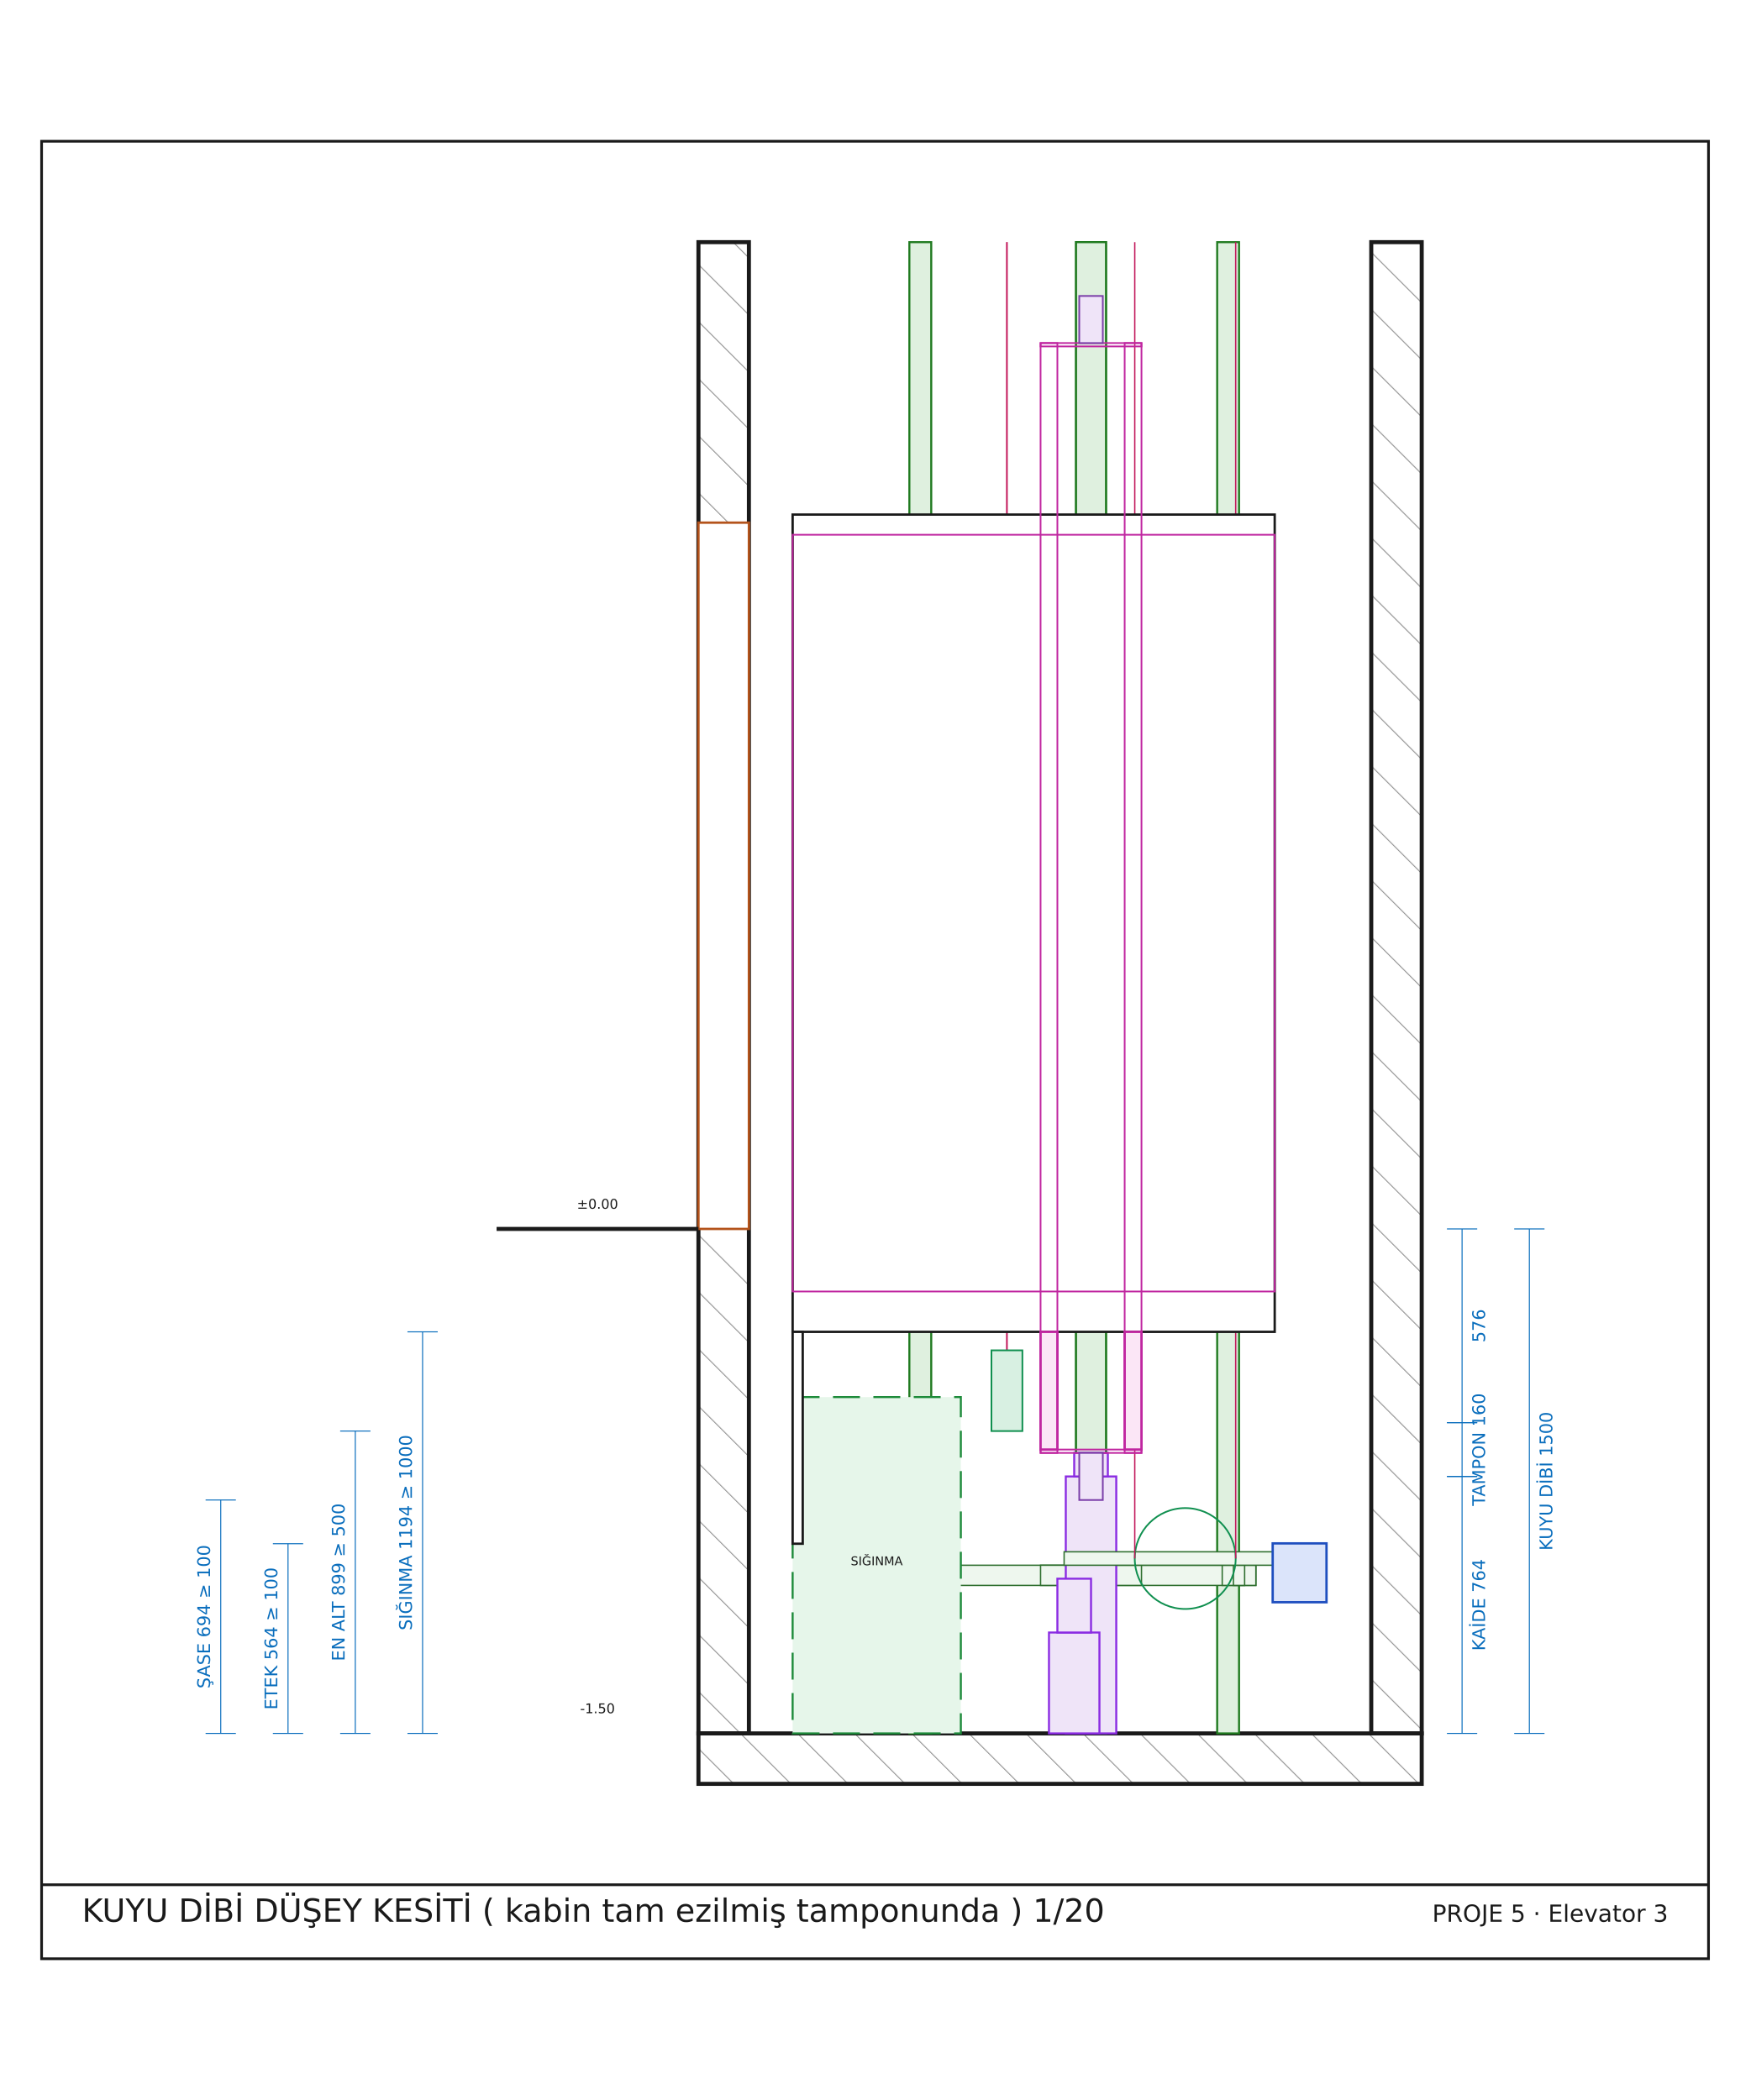
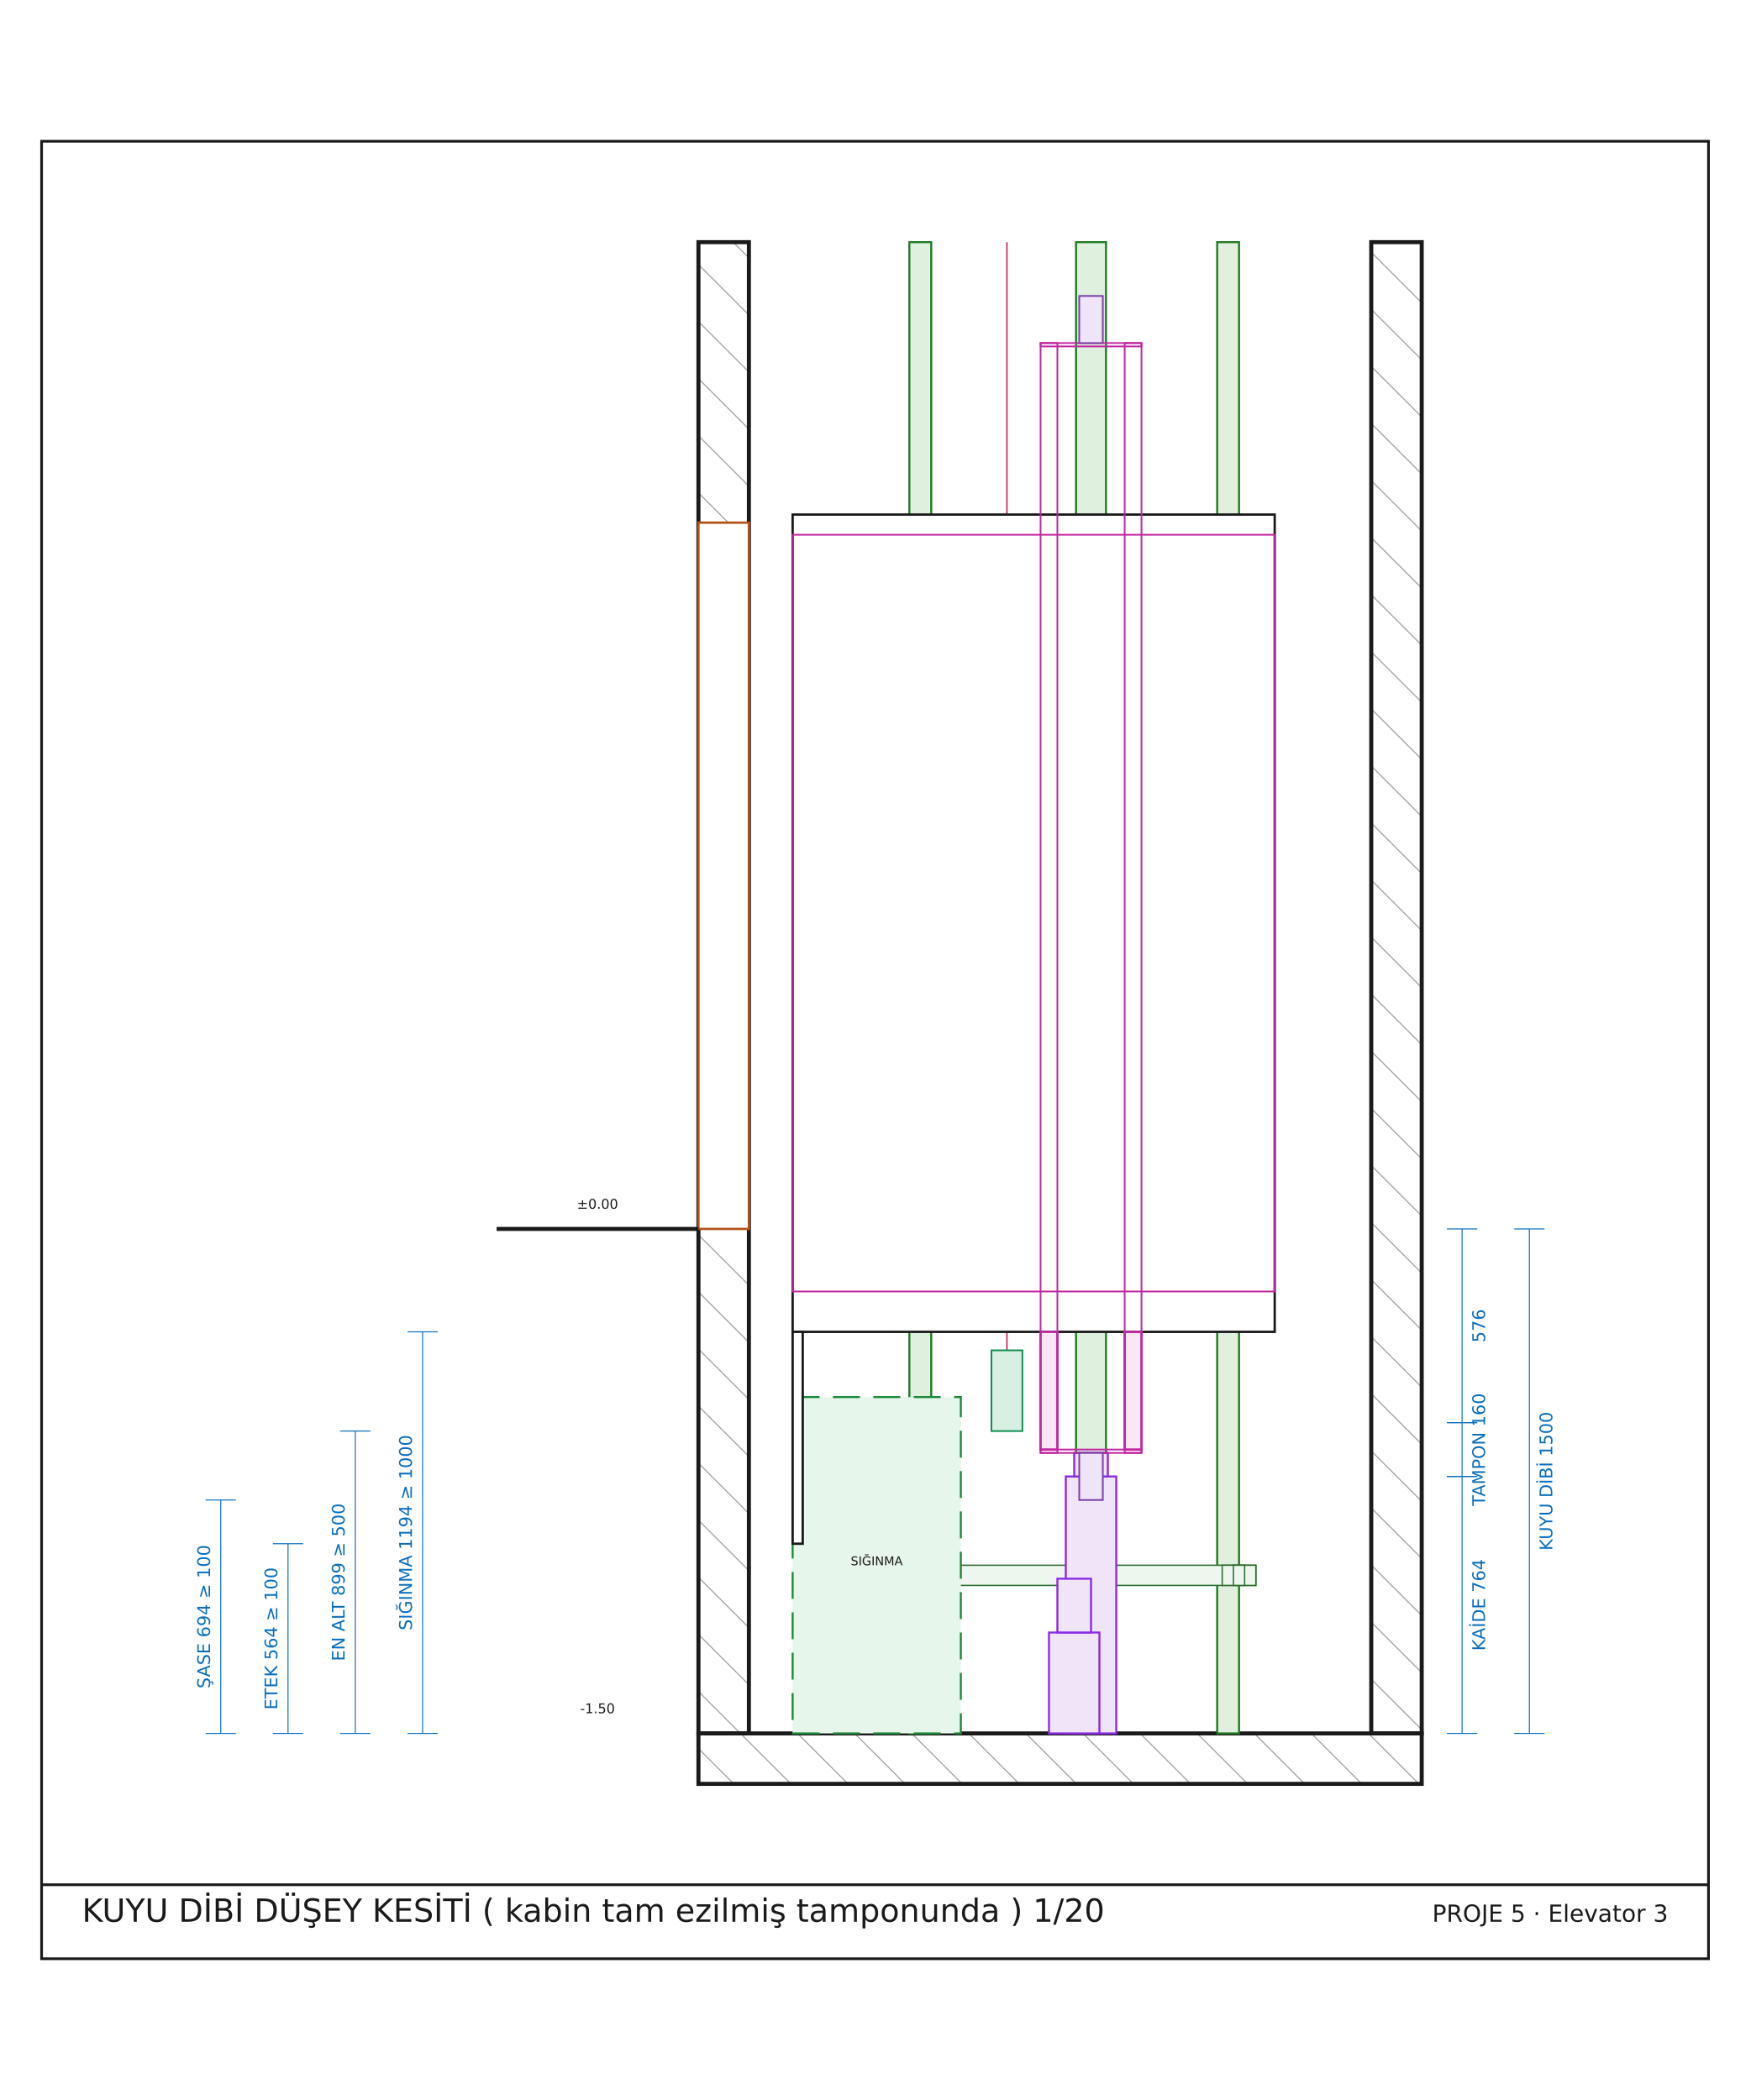
<svg xmlns="http://www.w3.org/2000/svg" viewBox="-2222 -3654 5195 6244" width="260mm" height="312mm">
  <defs>
    <pattern id="tarama" width="120" height="120" patternUnits="userSpaceOnUse" patternTransform="rotate(45)">
      <line x1="0" y1="0" x2="0" y2="120" stroke="#9a9a9a" stroke-width="6" />
    </pattern>
    <pattern id="tugla" width="240" height="120" patternUnits="userSpaceOnUse">
      <rect width="240" height="120" fill="#fdf3ee" />
      <path d="M0 0 H240 M0 60 H240 M120 0 V60 M0 60 V120 M240 60 V120" stroke="#c08a6a" stroke-width="5" fill="none" />
    </pattern>
  </defs>
  <rect x="-100000" y="-100000" width="200000" height="200000" fill="#ffffff" />
  <g transform="scale(1,-1)">
    <rect x="-150.0" y="-1500.0" width="150.0" height="4434.0" fill="url(#tarama)" stroke="none" />
    <rect x="-150.0" y="-1500.0" width="150.0" height="4434.0" fill="none" stroke="#1a1a1a" stroke-width="12" />
    <rect x="1850.0" y="-1500.0" width="150.0" height="4434.0" fill="url(#tarama)" stroke="none" />
    <rect x="1850.0" y="-1500.0" width="150.0" height="4434.0" fill="none" stroke="#1a1a1a" stroke-width="12" />
    <rect x="-150.0" y="-1650.0" width="2150.0" height="150.0" fill="url(#tarama)" stroke="none" />
    <rect x="-150.0" y="-1650.0" width="2150.0" height="150.0" fill="none" stroke="#1a1a1a" stroke-width="12" />
    <rect x="-150.0" y="0.0" width="150.0" height="2100.0" fill="#ffffff" stroke="#b4531b" stroke-width="7" />
    <line x1="-750.0" y1="0.0" x2="-150.0" y2="0.0" stroke="#1a1a1a" stroke-width="12" />
    <g transform="translate(-450.0,60.0) scale(1,-1) rotate(-0.0)">
      <text x="0" y="0" font-family="DejaVu Sans, Arial" font-size="40" fill="#1a1a1a" text-anchor="middle">±0.00</text>
    </g>
    <rect x="972.5" y="-1500.0" width="89.0" height="4434.0" fill="#dff0df" stroke="#1f7a1f" stroke-width="6" />
-     <rect x="972.5" y="-1500.0" width="89.0" height="4434.0" fill="#dff0df" stroke="#1f7a1f" stroke-width="6" />
    <rect x="477.0" y="-1500.0" width="65.0" height="4434.0" fill="#dff0df" stroke="#1f7a1f" stroke-width="6" />
    <rect x="1392.0" y="-1500.0" width="65.0" height="4434.0" fill="#dff0df" stroke="#1f7a1f" stroke-width="6" />
    <rect x="427.0" y="-1060.0" width="1080.0" height="60.0" fill="#eef7ee" stroke="#2f6f2f" stroke-width="4" />
    <rect x="1407.0" y="-1060.0" width="100.0" height="60.0" fill="#eef7ee" stroke="#2f6f2f" stroke-width="4" />
    <rect x="1440.3" y="-1060.0" width="33.3" height="60.0" fill="#eef7ee" stroke="#2f6f2f" stroke-width="4" />
    <rect x="427.0" y="-1060.0" width="100.0" height="60.0" fill="#eef7ee" stroke="#2f6f2f" stroke-width="4" />
    <rect x="460.3" y="-1060.0" width="33.3" height="60.0" fill="#eef7ee" stroke="#2f6f2f" stroke-width="4" />
    <rect x="427.0" y="440.0" width="1080.0" height="60.0" fill="#eef7ee" stroke="#2f6f2f" stroke-width="4" />
    <rect x="1407.0" y="440.0" width="100.0" height="60.0" fill="#eef7ee" stroke="#2f6f2f" stroke-width="4" />
    <rect x="1440.3" y="440.0" width="33.3" height="60.0" fill="#eef7ee" stroke="#2f6f2f" stroke-width="4" />
    <rect x="427.0" y="440.0" width="100.0" height="60.0" fill="#eef7ee" stroke="#2f6f2f" stroke-width="4" />
    <rect x="460.3" y="440.0" width="33.3" height="60.0" fill="#eef7ee" stroke="#2f6f2f" stroke-width="4" />
    <rect x="427.0" y="1940.0" width="1080.0" height="60.0" fill="#eef7ee" stroke="#2f6f2f" stroke-width="4" />
    <rect x="1407.0" y="1940.0" width="100.0" height="60.0" fill="#eef7ee" stroke="#2f6f2f" stroke-width="4" />
    <rect x="1440.3" y="1940.0" width="33.3" height="60.0" fill="#eef7ee" stroke="#2f6f2f" stroke-width="4" />
    <rect x="427.0" y="1940.0" width="100.0" height="60.0" fill="#eef7ee" stroke="#2f6f2f" stroke-width="4" />
    <rect x="460.3" y="1940.0" width="33.3" height="60.0" fill="#eef7ee" stroke="#2f6f2f" stroke-width="4" />
-     <rect x="867.0" y="-1060.0" width="300.0" height="60.0" fill="#eef7ee" stroke="#2f6f2f" stroke-width="4" />
-     <rect x="967.0" y="-1060.0" width="100.0" height="60.0" fill="#eef7ee" stroke="#2f6f2f" stroke-width="4" />
-     <rect x="867.0" y="440.0" width="300.0" height="60.0" fill="#eef7ee" stroke="#2f6f2f" stroke-width="4" />
-     <rect x="967.0" y="440.0" width="100.0" height="60.0" fill="#eef7ee" stroke="#2f6f2f" stroke-width="4" />
-     <rect x="867.0" y="1940.0" width="300.0" height="60.0" fill="#eef7ee" stroke="#2f6f2f" stroke-width="4" />
-     <rect x="967.0" y="1940.0" width="100.0" height="60.0" fill="#eef7ee" stroke="#2f6f2f" stroke-width="4" />
    <rect x="942.0" y="-1500.0" width="150.0" height="764.0" fill="#efe4f8" stroke="#8a2be2" stroke-width="6" />
    <rect x="967.0" y="-736.0" width="100.0" height="70.0" fill="#efe4f8" stroke="#8a2be2" stroke-width="6" />
    <rect x="892.0" y="-1500.0" width="150.0" height="300.0" fill="#efe4f8" stroke="#8a2be2" stroke-width="6" />
    <rect x="917.0" y="-1200.0" width="100.0" height="160.0" fill="#efe4f8" stroke="#8a2be2" stroke-width="6" />
-     <rect x="937.0" y="-1000.0" width="720.0" height="40.0" fill="#eef7ee" stroke="#2f6f2f" stroke-width="4" />
-     <rect x="1557.0" y="-1110.0" width="160.0" height="175.0" fill="#dbe4fa" stroke="#1f4fbf" stroke-width="7" />
-     <circle cx="1297.0" cy="-980.0" r="150.0" fill="none" stroke="#0f8f4f" stroke-width="5" />
    <line x1="767.0" y1="-481.0" x2="767.0" y2="2934.0" stroke="#c2185b" stroke-width="4" />
-     <line x1="767.0" y1="-481.0" x2="767.0" y2="2934.0" stroke="#c2185b" stroke-width="4" />
-     <line x1="1147.0" y1="2934.0" x2="1147.0" y2="-980.0" stroke="#c2185b" stroke-width="4" />
-     <line x1="1447.0" y1="2934.0" x2="1447.0" y2="-980.0" stroke="#c2185b" stroke-width="4" />
    <rect x="130.0" y="-1500.0" width="500.0" height="1000.0" fill="#e6f6ea" stroke="#1d8a3a" stroke-width="6" stroke-dasharray="80 40" />
    <g transform="translate(380.0,-1000.0) scale(1,-1) rotate(-0.0)">
      <text x="0" y="0" font-family="DejaVu Sans, Arial" font-size="36" fill="#1a1a1a" text-anchor="middle">SIĞINMA</text>
    </g>
    <rect x="130.0" y="-306.0" width="1433.0" height="2430.0" fill="#ffffff" stroke="#1a1a1a" stroke-width="7" />
    <rect x="130.0" y="-186.0" width="1433.0" height="2250.0" fill="none" stroke="#c026a0" stroke-width="5" />
    <rect x="130.0" y="-936.0" width="30.0" height="630.0" fill="#ffffff" stroke="#1a1a1a" stroke-width="7" />
    <rect x="867.0" y="-666.0" width="50.0" height="3300.0" fill="none" stroke="#c026a0" stroke-width="5" />
    <rect x="1117.0" y="-666.0" width="50.0" height="3300.0" fill="none" stroke="#c026a0" stroke-width="5" />
    <rect x="867.0" y="-666.0" width="300.0" height="10.0" fill="none" stroke="#c026a0" stroke-width="5" />
    <rect x="867.0" y="2624.0" width="300.0" height="10.0" fill="none" stroke="#c026a0" stroke-width="5" />
    <rect x="982.0" y="2634.0" width="70.0" height="140.0" fill="#efe4f8" stroke="#7a3ea8" stroke-width="5" />
    <rect x="982.0" y="-806.0" width="70.0" height="140.0" fill="#efe4f8" stroke="#7a3ea8" stroke-width="5" />
    <rect x="867.0" y="-656.0" width="50.0" height="350.0" fill="#fbe6f6" stroke="#c026a0" stroke-width="7" />
    <rect x="1117.0" y="-656.0" width="50.0" height="350.0" fill="#fbe6f6" stroke="#c026a0" stroke-width="7" />
    <rect x="721.0" y="-601.0" width="92.0" height="240.0" fill="#d8f0e2" stroke="#0f8f4f" stroke-width="5" />
    <g transform="translate(-450.0,-1440.0) scale(1,-1) rotate(-0.0)">
      <text x="0" y="0" font-family="DejaVu Sans, Arial" font-size="40" fill="#1a1a1a" text-anchor="middle">-1.50</text>
    </g>
    <line x1="-970.0" y1="-1500.0" x2="-970.0" y2="-306.0" stroke="#0a6ebd" stroke-width="3" />
    <line x1="-1015.0" y1="-1500.0" x2="-925.0" y2="-1500.0" stroke="#0a6ebd" stroke-width="3" />
    <line x1="-1015.0" y1="-306.0" x2="-925.0" y2="-306.0" stroke="#0a6ebd" stroke-width="3" />
    <g transform="translate(-1001.8,-903.0) scale(1,-1) rotate(-90.0)">
      <text x="0" y="0" font-family="DejaVu Sans, Arial" font-size="52" fill="#0a6ebd" text-anchor="middle">SIĞINMA 1194 ≥ 1000</text>
    </g>
    <line x1="-1170.0" y1="-1500.0" x2="-1170.0" y2="-601.0" stroke="#0a6ebd" stroke-width="3" />
    <line x1="-1215.0" y1="-1500.0" x2="-1125.0" y2="-1500.0" stroke="#0a6ebd" stroke-width="3" />
    <line x1="-1215.0" y1="-601.0" x2="-1125.0" y2="-601.0" stroke="#0a6ebd" stroke-width="3" />
    <g transform="translate(-1201.8,-1050.5) scale(1,-1) rotate(-90.0)">
      <text x="0" y="0" font-family="DejaVu Sans, Arial" font-size="52" fill="#0a6ebd" text-anchor="middle">EN ALT 899 ≥ 500</text>
    </g>
    <line x1="-1370.0" y1="-1500.0" x2="-1370.0" y2="-936.0" stroke="#0a6ebd" stroke-width="3" />
    <line x1="-1415.0" y1="-1500.0" x2="-1325.0" y2="-1500.0" stroke="#0a6ebd" stroke-width="3" />
    <line x1="-1415.0" y1="-936.0" x2="-1325.0" y2="-936.0" stroke="#0a6ebd" stroke-width="3" />
    <g transform="translate(-1401.8,-1218.0) scale(1,-1) rotate(-90.0)">
      <text x="0" y="0" font-family="DejaVu Sans, Arial" font-size="52" fill="#0a6ebd" text-anchor="middle">ETEK 564 ≥ 100</text>
    </g>
    <line x1="-1570.0" y1="-1500.0" x2="-1570.0" y2="-806.0" stroke="#0a6ebd" stroke-width="3" />
    <line x1="-1615.0" y1="-1500.0" x2="-1525.0" y2="-1500.0" stroke="#0a6ebd" stroke-width="3" />
    <line x1="-1615.0" y1="-806.0" x2="-1525.0" y2="-806.0" stroke="#0a6ebd" stroke-width="3" />
    <g transform="translate(-1601.8,-1153.0) scale(1,-1) rotate(-90.0)">
      <text x="0" y="0" font-family="DejaVu Sans, Arial" font-size="52" fill="#0a6ebd" text-anchor="middle">ŞASE 694 ≥ 100</text>
    </g>
    <line x1="2120.0" y1="-1500.0" x2="2120.0" y2="-736.0" stroke="#0a6ebd" stroke-width="3" />
    <line x1="2075.0" y1="-1500.0" x2="2165.0" y2="-1500.0" stroke="#0a6ebd" stroke-width="3" />
    <line x1="2075.0" y1="-736.0" x2="2165.0" y2="-736.0" stroke="#0a6ebd" stroke-width="3" />
    <g transform="translate(2188.2,-1118.0) scale(1,-1) rotate(-90.0)">
      <text x="0" y="0" font-family="DejaVu Sans, Arial" font-size="52" fill="#0a6ebd" text-anchor="middle">KAİDE 764</text>
    </g>
    <line x1="2120.0" y1="-736.0" x2="2120.0" y2="-576.0" stroke="#0a6ebd" stroke-width="3" />
    <line x1="2075.0" y1="-736.0" x2="2165.0" y2="-736.0" stroke="#0a6ebd" stroke-width="3" />
    <line x1="2075.0" y1="-576.0" x2="2165.0" y2="-576.0" stroke="#0a6ebd" stroke-width="3" />
    <g transform="translate(2188.2,-656.0) scale(1,-1) rotate(-90.0)">
      <text x="0" y="0" font-family="DejaVu Sans, Arial" font-size="52" fill="#0a6ebd" text-anchor="middle">TAMPON 160</text>
    </g>
    <line x1="2120.0" y1="-576.0" x2="2120.0" y2="0.0" stroke="#0a6ebd" stroke-width="3" />
    <line x1="2075.0" y1="-576.0" x2="2165.0" y2="-576.0" stroke="#0a6ebd" stroke-width="3" />
    <line x1="2075.0" y1="0.0" x2="2165.0" y2="0.0" stroke="#0a6ebd" stroke-width="3" />
    <g transform="translate(2188.2,-288.0) scale(1,-1) rotate(-90.0)">
      <text x="0" y="0" font-family="DejaVu Sans, Arial" font-size="52" fill="#0a6ebd" text-anchor="middle">576</text>
    </g>
    <line x1="2320.0" y1="-1500.0" x2="2320.0" y2="0.0" stroke="#0a6ebd" stroke-width="3" />
    <line x1="2275.0" y1="-1500.0" x2="2365.0" y2="-1500.0" stroke="#0a6ebd" stroke-width="3" />
    <line x1="2275.0" y1="0.0" x2="2365.0" y2="0.0" stroke="#0a6ebd" stroke-width="3" />
    <g transform="translate(2388.2,-750.0) scale(1,-1) rotate(-90.0)">
      <text x="0" y="0" font-family="DejaVu Sans, Arial" font-size="52" fill="#0a6ebd" text-anchor="middle">KUYU DİBİ 1500</text>
    </g>
    <rect x="-2102.5" y="-2170.0" width="4955.0" height="5404.0" fill="none" stroke="#1a1a1a" stroke-width="8" />
    <line x1="-2102.5" y1="-1950.0" x2="2852.5" y2="-1950.0" stroke="#1a1a1a" stroke-width="8" />
    <g transform="translate(-1982.5,-2060.0) scale(1,-1) rotate(-0.0)">
      <text x="0" y="0" font-family="DejaVu Sans, Arial" font-size="95" fill="#1a1a1a" text-anchor="start">KUYU DİBİ DÜŞEY KESİTİ  ( kabin tam ezilmiş tamponunda )   1/20</text>
    </g>
    <g transform="translate(2732.5,-2060.0) scale(1,-1) rotate(-0.0)">
      <text x="0" y="0" font-family="DejaVu Sans, Arial" font-size="70" fill="#1a1a1a" text-anchor="end">PROJE 5  ·  Elevator 3</text>
    </g>
  </g>
</svg>
